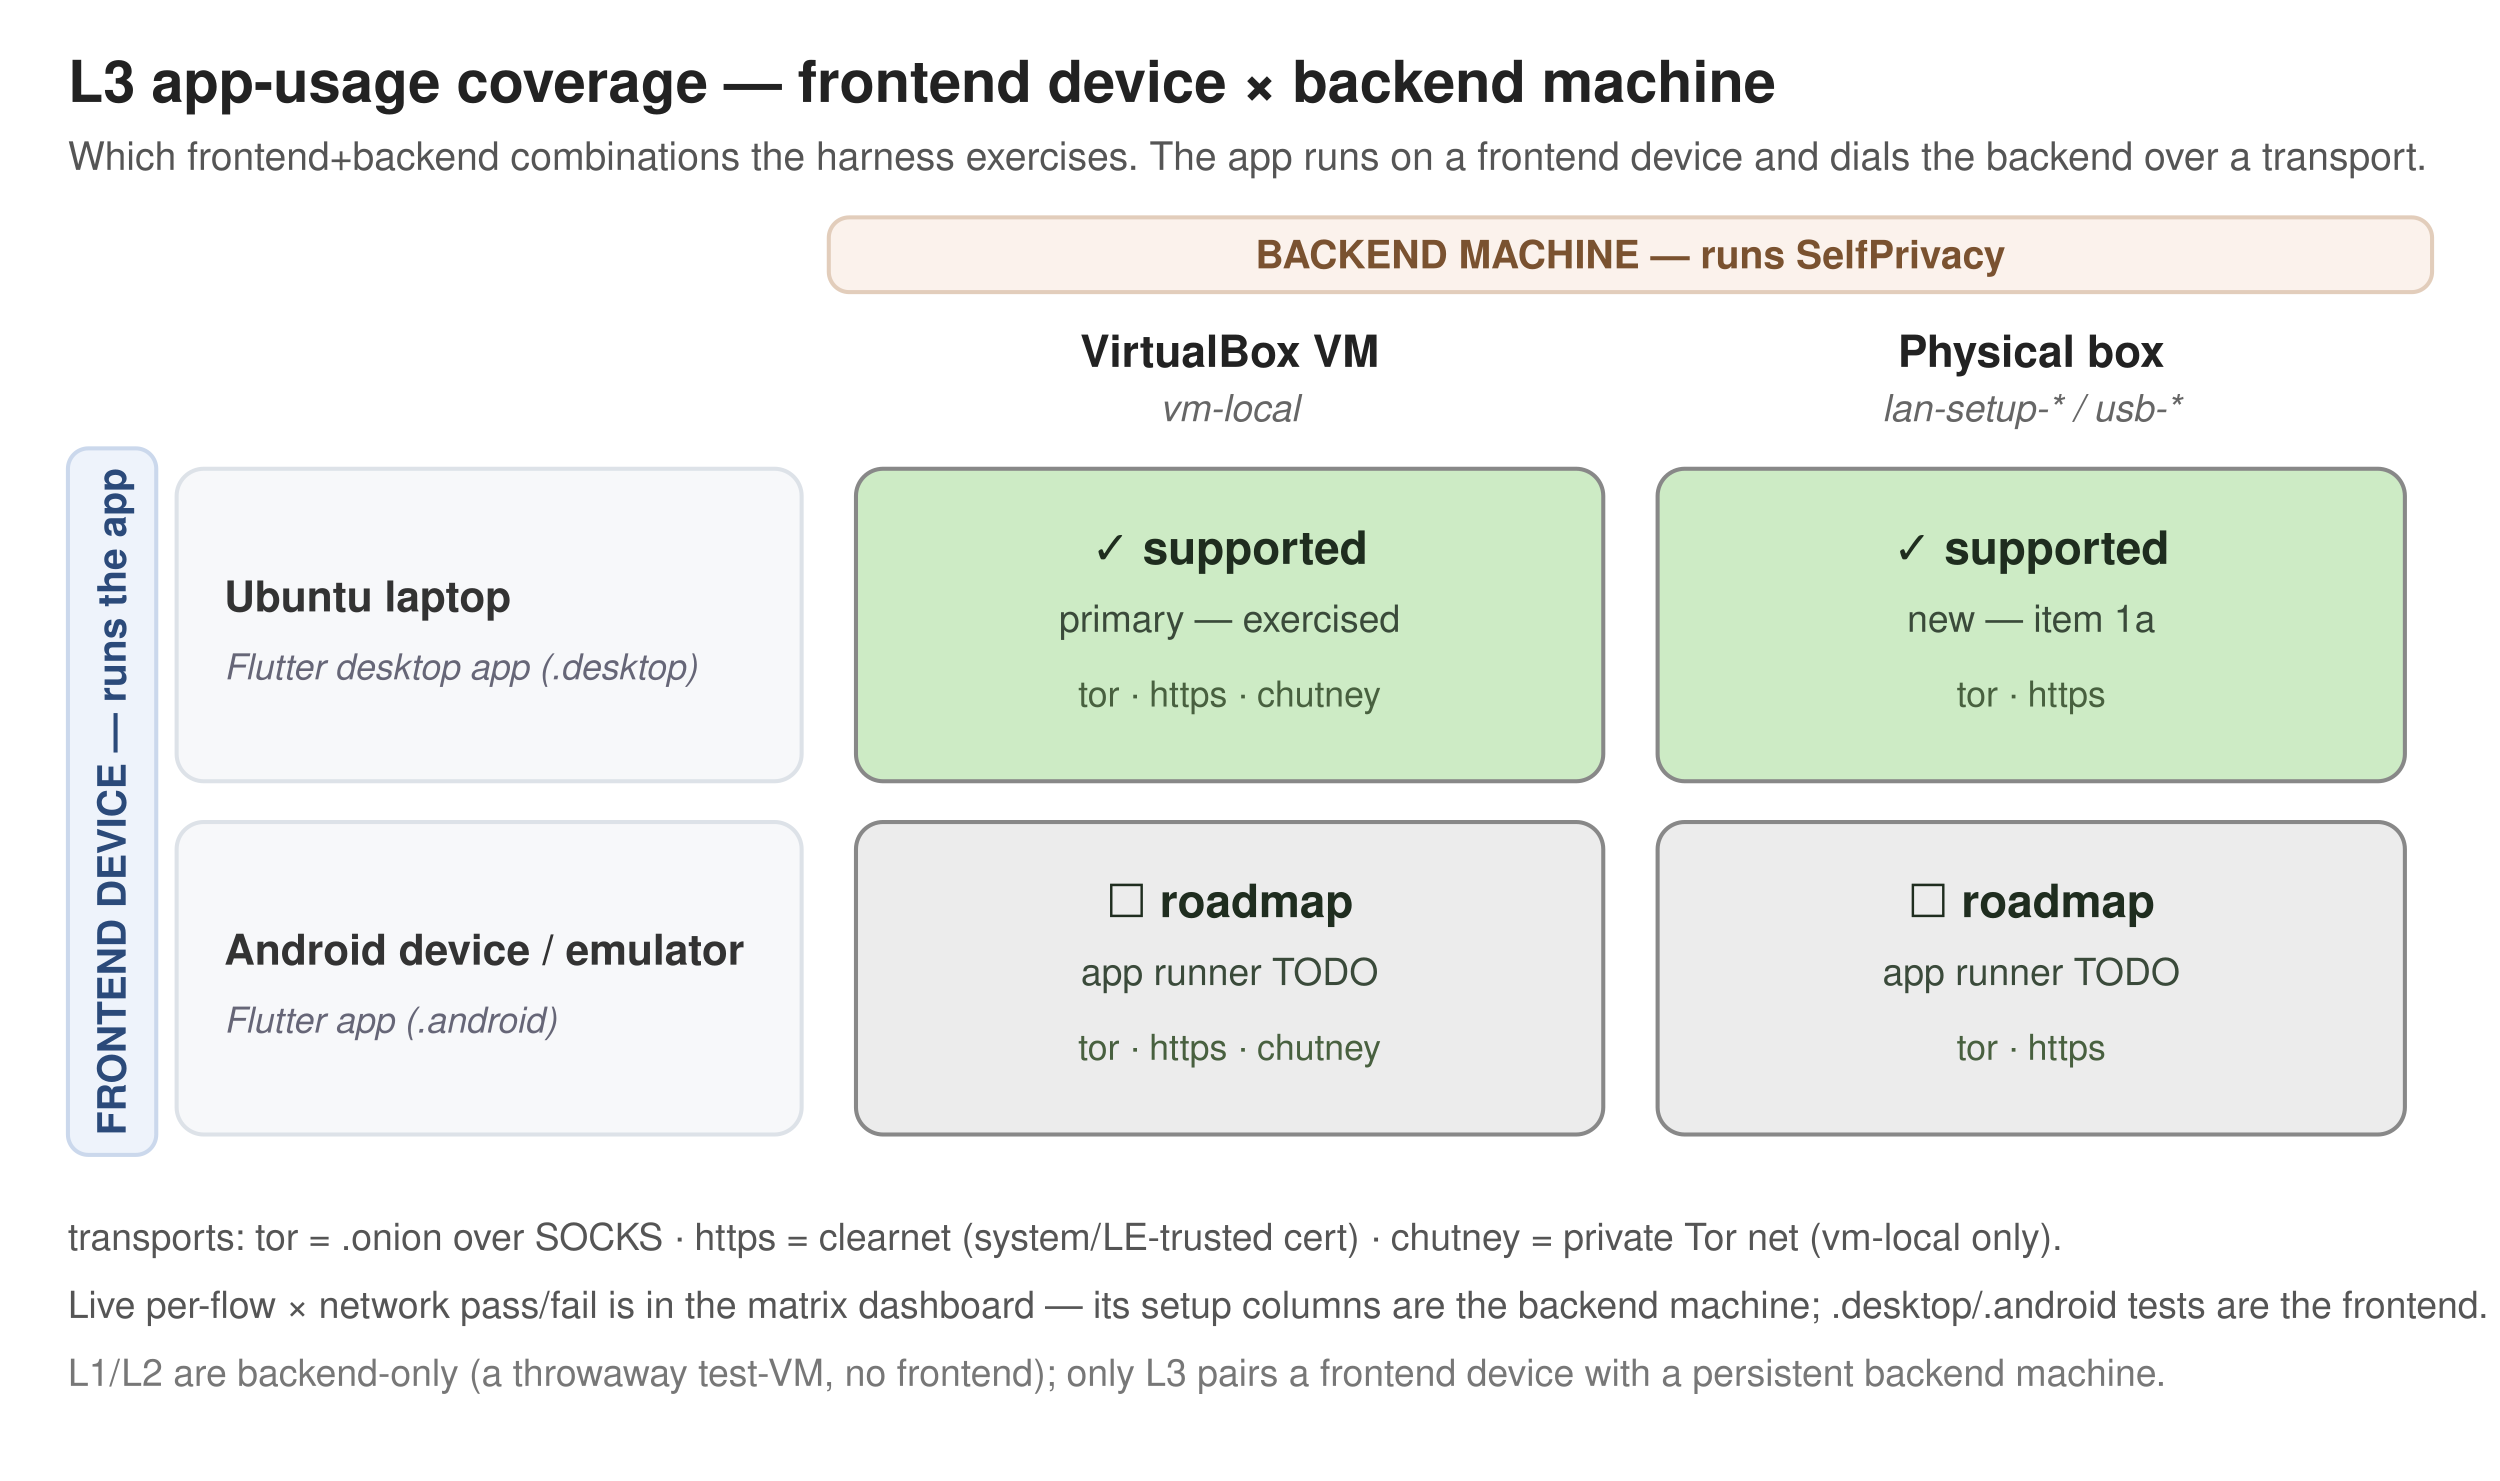
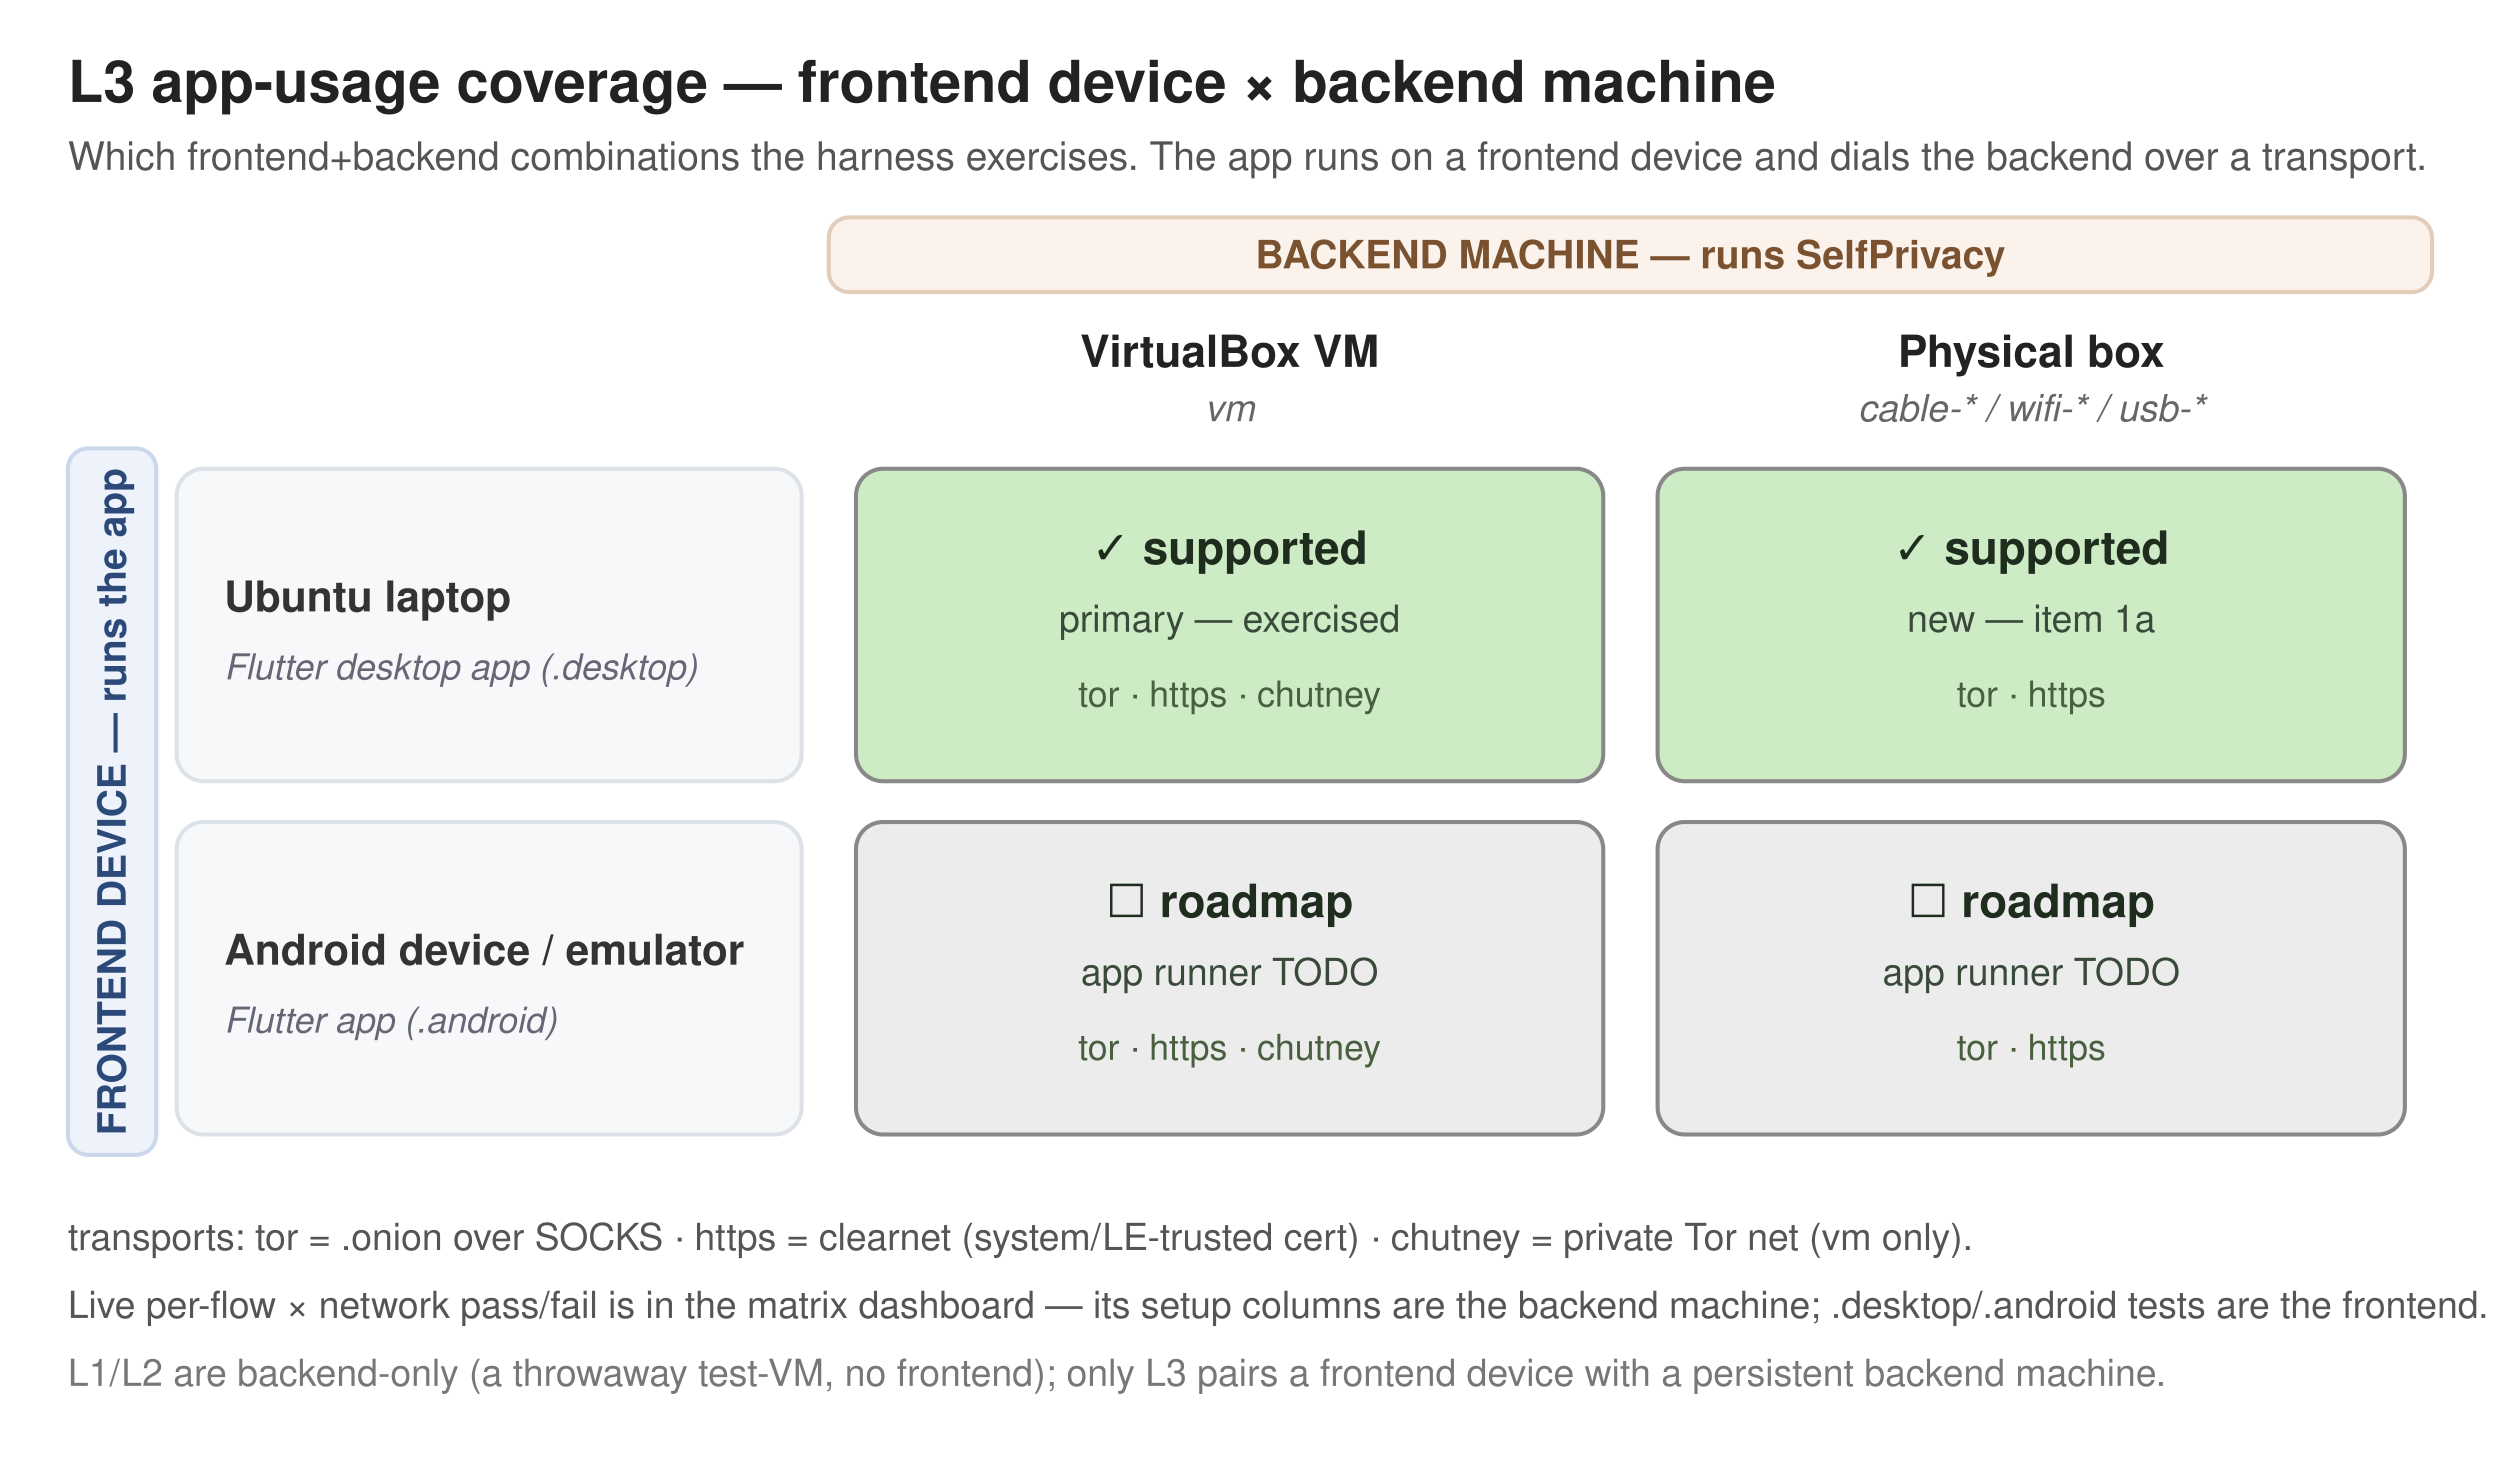
<svg xmlns="http://www.w3.org/2000/svg" width="736" height="436" viewBox="0 0 736 436" font-family="Helvetica,Arial,sans-serif">
  <rect width="736" height="436" fill="white" />
  <text x="20" y="30" font-size="17" text-anchor="start" font-weight="bold" fill="#222">L3 app-usage coverage — frontend device × backend machine</text>
  <text x="20" y="50" font-size="11.5" text-anchor="start" font-weight="normal" fill="#555">Which frontend+backend combinations the harness exercises. The app runs on a frontend device and dials the backend over a transport.</text>
  <rect x="244" y="64" width="472" height="22" rx="6" ry="6" fill="#FBF2EC" stroke="#E2CDBB" stroke-width="1.2" />
  <text x="480.0" y="79" font-size="11.5" text-anchor="middle" font-weight="bold" fill="#7a5230">BACKEND MACHINE — runs SelfPrivacy</text>
  <text x="362.0" y="108" font-size="13" text-anchor="middle" font-weight="bold" fill="#222">VirtualBox VM</text>
-   <text x="362.0" y="124" font-size="11" text-anchor="middle" font-weight="normal" fill="#666" font-style="italic">vm-local</text>
+   <text x="362.0" y="124" font-size="11" text-anchor="middle" font-weight="normal" fill="#666" font-style="italic">vm</text>
  <text x="598.0" y="108" font-size="13" text-anchor="middle" font-weight="bold" fill="#222">Physical box</text>
-   <text x="598.0" y="124" font-size="11" text-anchor="middle" font-weight="normal" fill="#666" font-style="italic">lan-setup-* / usb-*</text>
+   <text x="598.0" y="124" font-size="11" text-anchor="middle" font-weight="normal" fill="#666" font-style="italic">cable-* / wifi-* / usb-*</text>
  <rect x="20" y="132" width="26" height="208" rx="6" ry="6" fill="#EEF3FB" stroke="#CBD8EC" stroke-width="1.2" />
  <text x="37.0" y="236.0" font-size="11.5" text-anchor="middle" font-weight="bold" fill="#2b4a7a" transform="rotate(-90 37.0 236.0)">FRONTEND DEVICE — runs the app</text>
  <rect x="52" y="138" width="184" height="92" rx="8" ry="8" fill="#F7F8FA" stroke="#DDE2E8" stroke-width="1.2" />
  <text x="66" y="180.0" font-size="12.5" text-anchor="start" font-weight="bold" fill="#333">Ubuntu laptop</text>
  <text x="66" y="200.0" font-size="10.5" text-anchor="start" font-weight="normal" fill="#667" font-style="italic">Flutter desktop app  (.desktop)</text>
  <rect x="252" y="138" width="220" height="92" rx="8" ry="8" fill="#CDEBC5" stroke="#888" stroke-width="1.2" />
  <text x="362.0" y="166" font-size="13.5" text-anchor="middle" font-weight="bold" fill="#1f2d1f">✓ supported</text>
  <text x="362.0" y="186" font-size="11" text-anchor="middle" font-weight="normal" fill="#3a4a3a">primary — exercised</text>
  <text x="362.0" y="208" font-size="10.5" text-anchor="middle" font-weight="normal" fill="#48603f">tor · https · chutney</text>
  <rect x="488" y="138" width="220" height="92" rx="8" ry="8" fill="#CDEBC5" stroke="#888" stroke-width="1.2" />
  <text x="598.0" y="166" font-size="13.5" text-anchor="middle" font-weight="bold" fill="#1f2d1f">✓ supported</text>
  <text x="598.0" y="186" font-size="11" text-anchor="middle" font-weight="normal" fill="#3a4a3a">new — item 1a</text>
  <text x="598.0" y="208" font-size="10.5" text-anchor="middle" font-weight="normal" fill="#48603f">tor · https</text>
  <rect x="52" y="242" width="184" height="92" rx="8" ry="8" fill="#F7F8FA" stroke="#DDE2E8" stroke-width="1.2" />
  <text x="66" y="284.0" font-size="12.5" text-anchor="start" font-weight="bold" fill="#333">Android device / emulator</text>
  <text x="66" y="304.0" font-size="10.5" text-anchor="start" font-weight="normal" fill="#667" font-style="italic">Flutter app  (.android)</text>
  <rect x="252" y="242" width="220" height="92" rx="8" ry="8" fill="#ECECEC" stroke="#888" stroke-width="1.2" />
  <text x="362.0" y="270" font-size="13.5" text-anchor="middle" font-weight="bold" fill="#1f2d1f">☐ roadmap</text>
  <text x="362.0" y="290" font-size="11" text-anchor="middle" font-weight="normal" fill="#3a4a3a">app runner TODO</text>
  <text x="362.0" y="312" font-size="10.5" text-anchor="middle" font-weight="normal" fill="#48603f">tor · https · chutney</text>
  <rect x="488" y="242" width="220" height="92" rx="8" ry="8" fill="#ECECEC" stroke="#888" stroke-width="1.2" />
  <text x="598.0" y="270" font-size="13.5" text-anchor="middle" font-weight="bold" fill="#1f2d1f">☐ roadmap</text>
  <text x="598.0" y="290" font-size="11" text-anchor="middle" font-weight="normal" fill="#3a4a3a">app runner TODO</text>
  <text x="598.0" y="312" font-size="10.5" text-anchor="middle" font-weight="normal" fill="#48603f">tor · https</text>
-   <text x="20" y="368" font-size="11" text-anchor="start" font-weight="normal" fill="#555">transports:  tor = .onion over SOCKS · https = clearnet (system/LE-trusted cert) · chutney = private Tor net (vm-local only).</text>
+   <text x="20" y="368" font-size="11" text-anchor="start" font-weight="normal" fill="#555">transports:  tor = .onion over SOCKS · https = clearnet (system/LE-trusted cert) · chutney = private Tor net (vm only).</text>
  <text x="20" y="388" font-size="11" text-anchor="start" font-weight="normal" fill="#555">Live per-flow × network pass/fail is in the matrix dashboard — its setup columns are the backend machine; .desktop/.android tests are the frontend.</text>
  <text x="20" y="408" font-size="11" text-anchor="start" font-weight="normal" fill="#777">L1/L2 are backend-only (a throwaway test-VM, no frontend); only L3 pairs a frontend device with a persistent backend machine.</text>
</svg>
